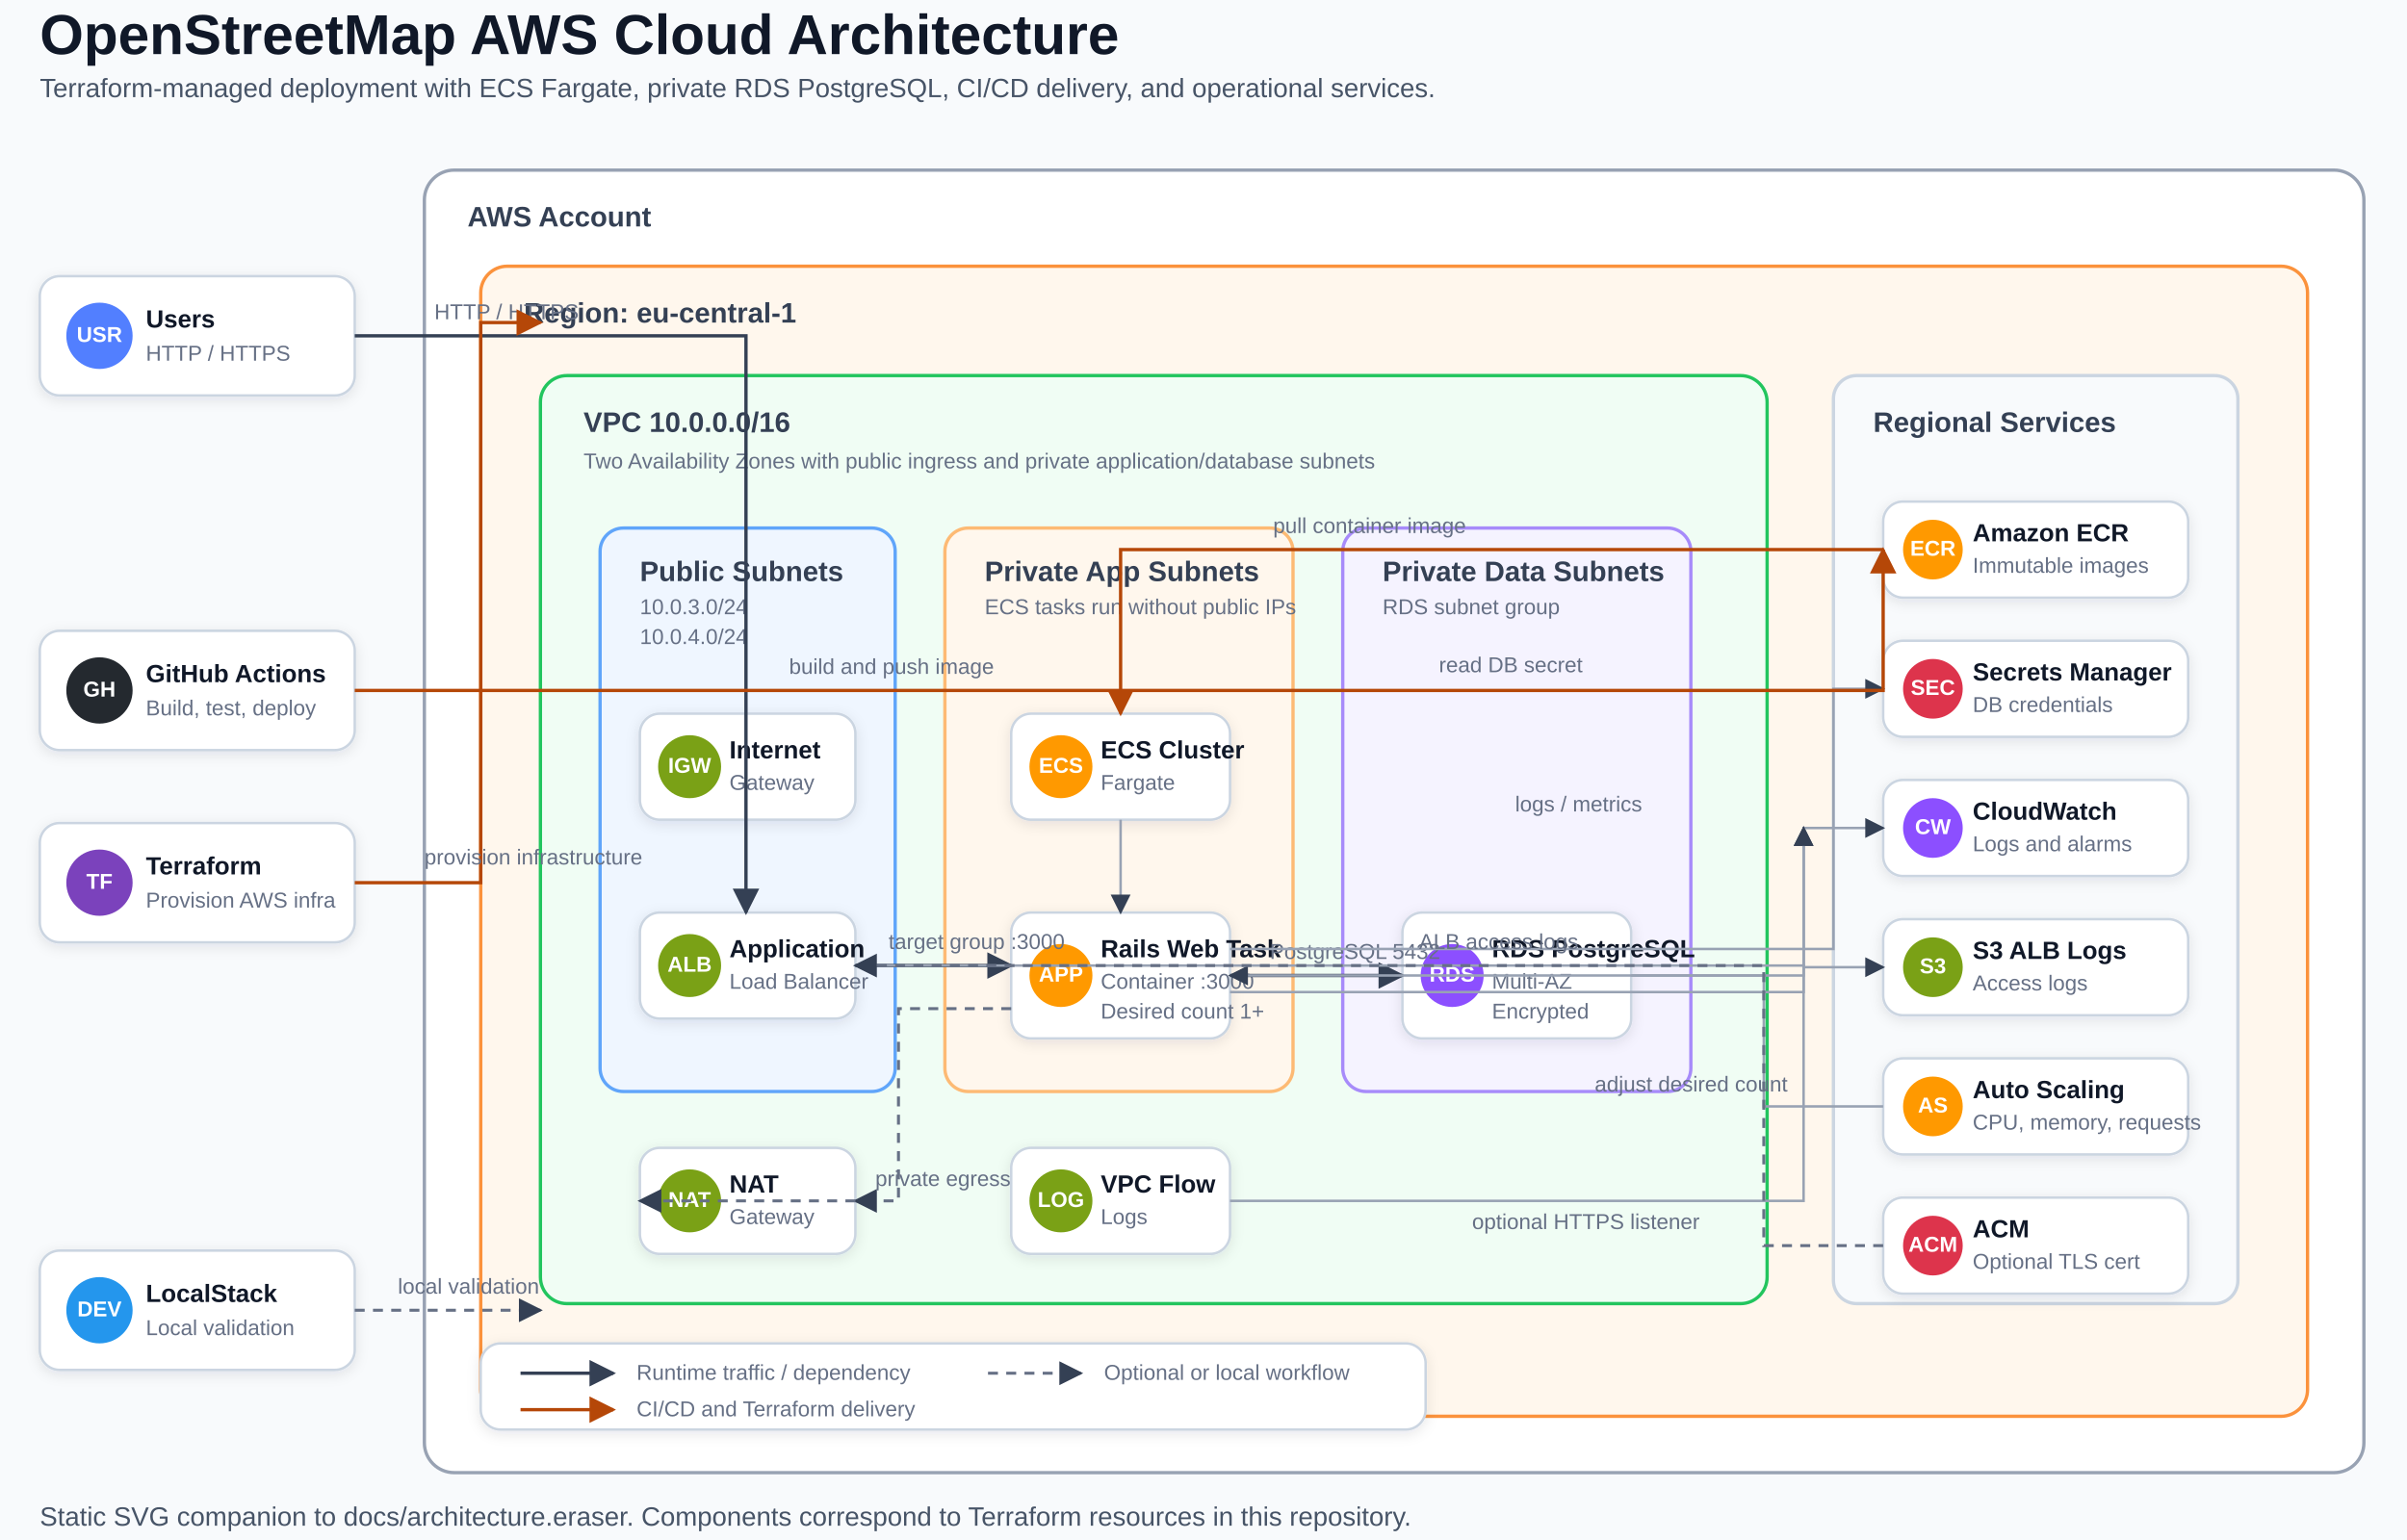
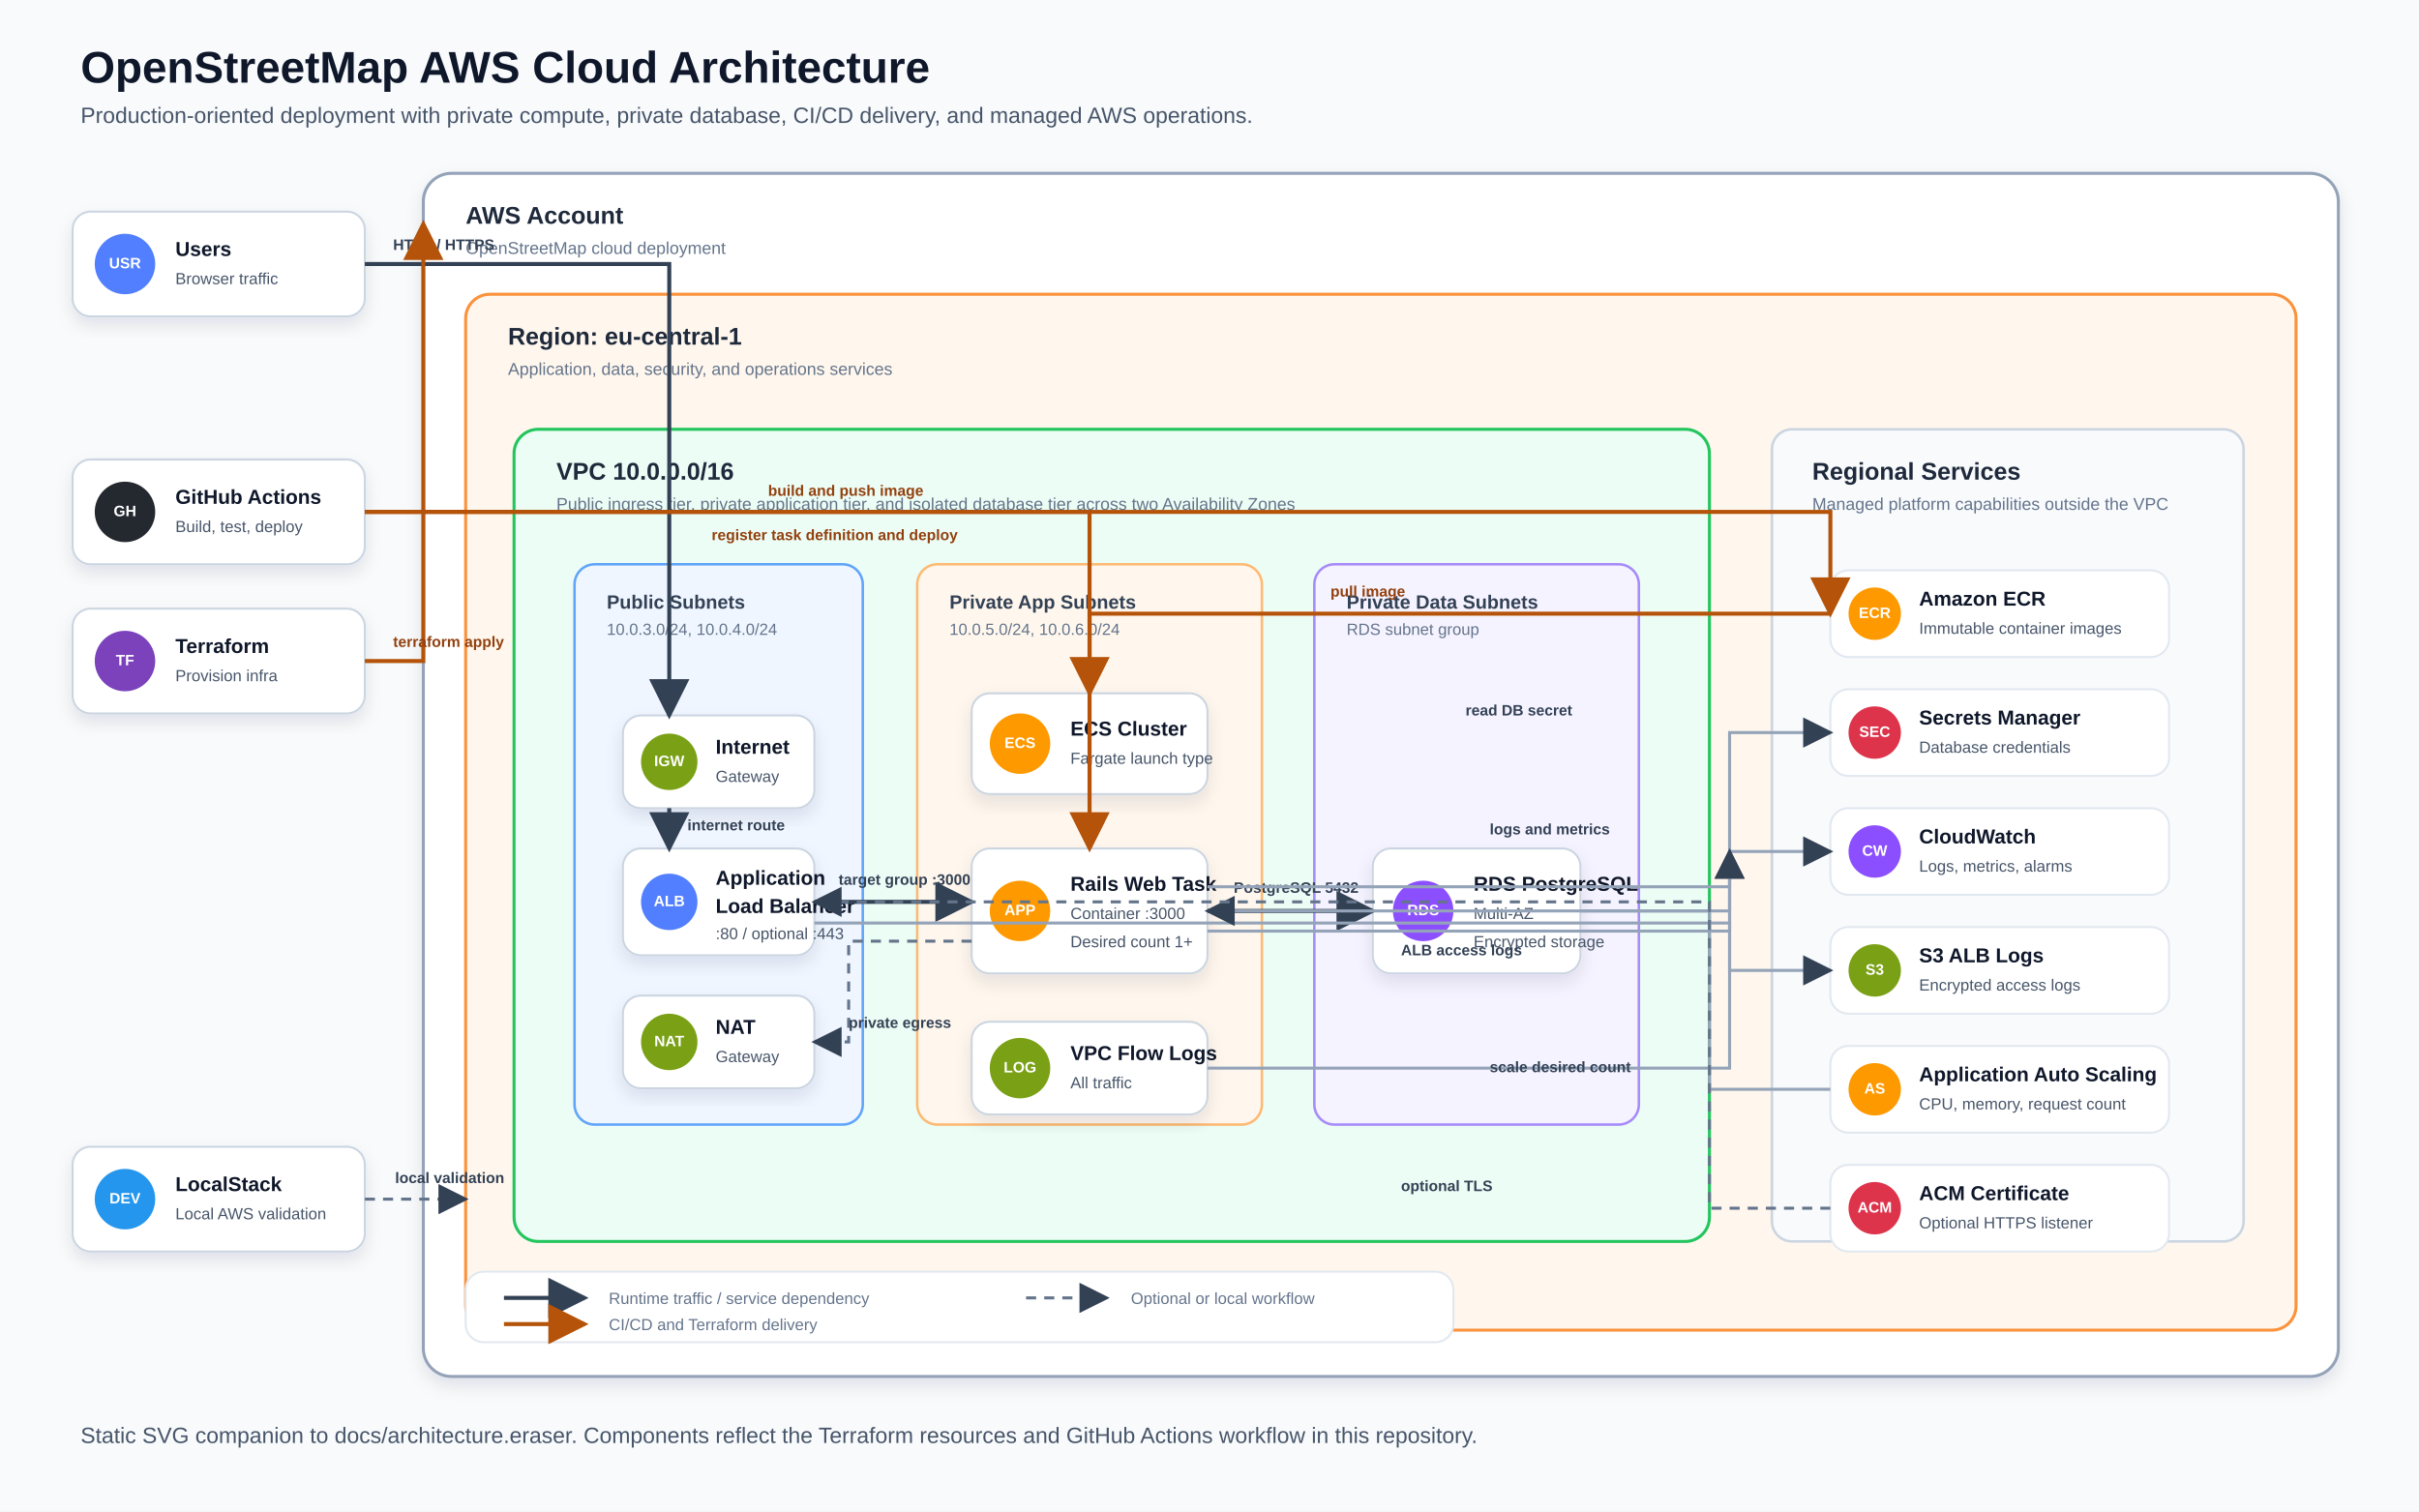
- <svg xmlns="http://www.w3.org/2000/svg" width="2400" height="1536" viewBox="24 24 1452 928" role="img" aria-labelledby="title desc">
+ <svg xmlns="http://www.w3.org/2000/svg" width="2400" height="1500" viewBox="0 0 2400 1500" role="img" aria-labelledby="title desc">
  <defs>
-     <marker id="arrow" viewBox="0 0 10 10" refX="9" refY="5" markerWidth="8" markerHeight="8" orient="auto-start-reverse">
-       <path d="M0 0 L10 5 L0 10 Z" fill="#344054" />
+     <marker id="arrow-dark" viewBox="0 0 10 10" refX="9" refY="5" markerWidth="10" markerHeight="10" orient="auto">
+       <path d="M0 0 L10 5 L0 10 Z" fill="#334155" />
    </marker>
-     <marker id="arrowDeploy" viewBox="0 0 10 10" refX="9" refY="5" markerWidth="8" markerHeight="8" orient="auto-start-reverse">
-       <path d="M0 0 L10 5 L0 10 Z" fill="#b54708" />
+     <marker id="arrow-orange" viewBox="0 0 10 10" refX="9" refY="5" markerWidth="10" markerHeight="10" orient="auto">
+       <path d="M0 0 L10 5 L0 10 Z" fill="#b45309" />
    </marker>
+     <filter id="shadow" x="-20%" y="-20%" width="140%" height="140%">
+       <feDropShadow dx="0" dy="8" stdDeviation="8" flood-color="#0f172a" flood-opacity="0.10" />
+     </filter>
    <style>
      .page { fill: #f8fafc; }
-       .title { font: 700 34px Arial, sans-serif; fill: #101828; }
-       .subtitle { font: 400 16px Arial, sans-serif; fill: #475467; }
-       .boundary { fill: #ffffff; stroke: #98a2b3; stroke-width: 2; rx: 18; }
-       .region { fill: #fff7ed; stroke: #fb923c; stroke-width: 2; rx: 16; }
-       .vpc { fill: #f0fdf4; stroke: #22c55e; stroke-width: 2; rx: 16; }
-       .zone-public { fill: #eff6ff; stroke: #60a5fa; stroke-width: 2; rx: 14; }
-       .zone-app { fill: #fff7ed; stroke: #fdba74; stroke-width: 2; rx: 14; }
-       .zone-data { fill: #f5f3ff; stroke: #a78bfa; stroke-width: 2; rx: 14; }
-       .zone-support { fill: #f8fafc; stroke: #cbd5e1; stroke-width: 2; rx: 14; }
-       .node { fill: #ffffff; stroke: #cbd5e1; stroke-width: 1.5; rx: 12; filter: drop-shadow(0 2px 4px rgba(16,24,40,.10)); }
-       .label { font: 700 17px Arial, sans-serif; fill: #344054; }
-       .small { font: 400 13px Arial, sans-serif; fill: #667085; }
-       .node-title { font: 700 15px Arial, sans-serif; fill: #101828; }
-       .node-sub { font: 400 13px Arial, sans-serif; fill: #667085; }
-       .icon { font: 700 13px Arial, sans-serif; fill: #ffffff; text-anchor: middle; dominant-baseline: middle; }
+       .header { fill: #0f172a; }
+       .title { font: 800 44px Arial, sans-serif; fill: #0f172a; }
+       .subtitle { font: 400 22px Arial, sans-serif; fill: #475569; }
+       .section-title { font: 800 24px Arial, sans-serif; fill: #1e293b; }
+       .section-subtitle { font: 400 17px Arial, sans-serif; fill: #64748b; }
+       .label { font: 800 19px Arial, sans-serif; fill: #334155; }
+       .small { font: 400 16px Arial, sans-serif; fill: #64748b; }
+       .tiny { font: 400 14px Arial, sans-serif; fill: #64748b; }
+       .card-title { font: 800 20px Arial, sans-serif; fill: #0f172a; }
+       .card-sub { font: 400 16px Arial, sans-serif; fill: #475569; }
+       .badge { font: 800 15px Arial, sans-serif; fill: #ffffff; text-anchor: middle; dominant-baseline: middle; }
+       .outer { fill: #ffffff; stroke: #94a3b8; stroke-width: 3; rx: 28; filter: url(#shadow); }
+       .region { fill: #fff7ed; stroke: #fb923c; stroke-width: 3; rx: 24; }
+       .vpc { fill: #ecfdf5; stroke: #22c55e; stroke-width: 3; rx: 24; }
+       .zone-public { fill: #eff6ff; stroke: #60a5fa; stroke-width: 2.5; rx: 20; }
+       .zone-app { fill: #fff7ed; stroke: #fdba74; stroke-width: 2.5; rx: 20; }
+       .zone-data { fill: #f5f3ff; stroke: #a78bfa; stroke-width: 2.5; rx: 20; }
+       .zone-services { fill: #f8fafc; stroke: #cbd5e1; stroke-width: 2.5; rx: 20; }
+       .node { fill: #ffffff; stroke: #cbd5e1; stroke-width: 2; rx: 18; filter: url(#shadow); }
+       .node-soft { fill: #ffffff; stroke: #e2e8f0; stroke-width: 2; rx: 18; }
      .orange { fill: #ff9900; }
      .blue { fill: #527fff; }
      .green { fill: #7aa116; }
      .purple { fill: #8c4fff; }
      .red { fill: #dd344c; }
      .dark { fill: #24292f; }
-       .line { fill: none; stroke: #344054; stroke-width: 2; marker-end: url(#arrow); }
-       .line-muted { fill: none; stroke: #667085; stroke-width: 1.8; stroke-dasharray: 6 5; marker-end: url(#arrow); }
-       .line-deploy { fill: none; stroke: #b54708; stroke-width: 2; marker-end: url(#arrowDeploy); }
-       .line-thin { fill: none; stroke: #98a2b3; stroke-width: 1.5; marker-end: url(#arrow); }
+       .docker { fill: #2496ed; }
+       .terraform { fill: #7b42bc; }
+       .flow { fill: none; stroke: #334155; stroke-width: 4; marker-end: url(#arrow-dark); }
+       .flow-soft { fill: none; stroke: #64748b; stroke-width: 3; stroke-dasharray: 10 8; marker-end: url(#arrow-dark); }
+       .flow-deploy { fill: none; stroke: #b45309; stroke-width: 4; marker-end: url(#arrow-orange); }
+       .flow-thin { fill: none; stroke: #94a3b8; stroke-width: 3; marker-end: url(#arrow-dark); }
+       .line-label { font: 700 15px Arial, sans-serif; fill: #334155; }
+       .deploy-label { font: 700 15px Arial, sans-serif; fill: #92400e; }
    </style>
  </defs>
-   <rect class="page" width="1500" height="980" />
-   <text x="48" y="56" class="title">OpenStreetMap AWS Cloud Architecture</text>
-   <text x="48" y="82" class="subtitle">Terraform-managed deployment with ECS Fargate, private RDS PostgreSQL, CI/CD delivery, and operational services.</text>
-   <rect x="48" y="190" width="190" height="72" class="node" />
-   <circle cx="84" cy="226" r="20" class="blue" />
-   <text x="84" y="226" class="icon">USR</text>
-   <text x="112" y="221" class="node-title">Users</text>
-   <text x="112" y="241" class="node-sub">HTTP / HTTPS</text>
-   <rect x="48" y="404" width="190" height="72" class="node" />
-   <circle cx="84" cy="440" r="20" class="dark" />
-   <text x="84" y="440" class="icon">GH</text>
-   <text x="112" y="435" class="node-title">GitHub Actions</text>
-   <text x="112" y="455" class="node-sub">Build, test, deploy</text>
-   <rect x="48" y="520" width="190" height="72" class="node" />
-   <circle cx="84" cy="556" r="20" fill="#7b42bc" />
-   <text x="84" y="556" class="icon">TF</text>
-   <text x="112" y="551" class="node-title">Terraform</text>
-   <text x="112" y="571" class="node-sub">Provision AWS infra</text>
-   <rect x="48" y="778" width="190" height="72" class="node" />
-   <circle cx="84" cy="814" r="20" fill="#2496ed" />
-   <text x="84" y="814" class="icon">DEV</text>
-   <text x="112" y="809" class="node-title">LocalStack</text>
-   <text x="112" y="829" class="node-sub">Local validation</text>
-   <rect x="280" y="126" width="1170" height="786" class="boundary" />
-   <text x="306" y="160" class="label">AWS Account</text>
-   <rect x="314" y="184" width="1102" height="694" class="region" />
-   <text x="340" y="218" class="label">Region: eu-central-1</text>
-   <rect x="350" y="250" width="740" height="560" class="vpc" />
-   <text x="376" y="284" class="label">VPC 10.0.0.0/16</text>
-   <text x="376" y="306" class="small">Two Availability Zones with public ingress and private application/database subnets</text>
-   <rect x="386" y="342" width="178" height="340" class="zone-public" />
-   <text x="410" y="374" class="label">Public Subnets</text>
-   <text x="410" y="394" class="small">10.0.3.0/24</text>
-   <text x="410" y="412" class="small">10.0.4.0/24</text>
-   <rect x="594" y="342" width="210" height="340" class="zone-app" />
-   <text x="618" y="374" class="label">Private App Subnets</text>
-   <text x="618" y="394" class="small">ECS tasks run without public IPs</text>
-   <rect x="834" y="342" width="210" height="340" class="zone-data" />
-   <text x="858" y="374" class="label">Private Data Subnets</text>
-   <text x="858" y="394" class="small">RDS subnet group</text>
-   <rect x="410" y="454" width="130" height="64" class="node" />
-   <circle cx="440" cy="486" r="19" class="green" />
-   <text x="440" y="486" class="icon">IGW</text>
-   <text x="464" y="481" class="node-title">Internet</text>
-   <text x="464" y="500" class="node-sub">Gateway</text>
-   <rect x="410" y="574" width="130" height="64" class="node" />
-   <circle cx="440" cy="606" r="19" class="green" />
-   <text x="440" y="606" class="icon">ALB</text>
-   <text x="464" y="601" class="node-title">Application</text>
-   <text x="464" y="620" class="node-sub">Load Balancer</text>
-   <rect x="410" y="716" width="130" height="64" class="node" />
-   <circle cx="440" cy="748" r="19" class="green" />
-   <text x="440" y="748" class="icon">NAT</text>
-   <text x="464" y="743" class="node-title">NAT</text>
-   <text x="464" y="762" class="node-sub">Gateway</text>
-   <rect x="634" y="454" width="132" height="64" class="node" />
-   <circle cx="664" cy="486" r="19" class="orange" />
-   <text x="664" y="486" class="icon">ECS</text>
-   <text x="688" y="481" class="node-title">ECS Cluster</text>
-   <text x="688" y="500" class="node-sub">Fargate</text>
-   <rect x="634" y="574" width="132" height="76" class="node" />
-   <circle cx="664" cy="612" r="19" class="orange" />
-   <text x="664" y="612" class="icon">APP</text>
-   <text x="688" y="601" class="node-title">Rails Web Task</text>
-   <text x="688" y="620" class="node-sub">Container :3000</text>
-   <text x="688" y="638" class="node-sub">Desired count 1+</text>
-   <rect x="870" y="574" width="138" height="76" class="node" />
-   <circle cx="900" cy="612" r="19" class="purple" />
-   <text x="900" y="612" class="icon">RDS</text>
-   <text x="924" y="601" class="node-title">RDS PostgreSQL</text>
-   <text x="924" y="620" class="node-sub">Multi-AZ</text>
-   <text x="924" y="638" class="node-sub">Encrypted</text>
-   <rect x="634" y="716" width="132" height="64" class="node" />
-   <circle cx="664" cy="748" r="19" class="green" />
-   <text x="664" y="748" class="icon">LOG</text>
-   <text x="688" y="743" class="node-title">VPC Flow</text>
-   <text x="688" y="762" class="node-sub">Logs</text>
-   <rect x="1130" y="250" width="244" height="560" class="zone-support" />
-   <text x="1154" y="284" class="label">Regional Services</text>
-   <rect x="1160" y="326" width="184" height="58" class="node" />
-   <circle cx="1190" cy="355" r="18" class="orange" />
-   <text x="1190" y="355" class="icon">ECR</text>
-   <text x="1214" y="350" class="node-title">Amazon ECR</text>
-   <text x="1214" y="369" class="node-sub">Immutable images</text>
-   <rect x="1160" y="410" width="184" height="58" class="node" />
-   <circle cx="1190" cy="439" r="18" class="red" />
-   <text x="1190" y="439" class="icon">SEC</text>
-   <text x="1214" y="434" class="node-title">Secrets Manager</text>
-   <text x="1214" y="453" class="node-sub">DB credentials</text>
-   <rect x="1160" y="494" width="184" height="58" class="node" />
-   <circle cx="1190" cy="523" r="18" class="purple" />
-   <text x="1190" y="523" class="icon">CW</text>
-   <text x="1214" y="518" class="node-title">CloudWatch</text>
-   <text x="1214" y="537" class="node-sub">Logs and alarms</text>
-   <rect x="1160" y="578" width="184" height="58" class="node" />
-   <circle cx="1190" cy="607" r="18" class="green" />
-   <text x="1190" y="607" class="icon">S3</text>
-   <text x="1214" y="602" class="node-title">S3 ALB Logs</text>
-   <text x="1214" y="621" class="node-sub">Access logs</text>
-   <rect x="1160" y="662" width="184" height="58" class="node" />
-   <circle cx="1190" cy="691" r="18" class="orange" />
-   <text x="1190" y="691" class="icon">AS</text>
-   <text x="1214" y="686" class="node-title">Auto Scaling</text>
-   <text x="1214" y="705" class="node-sub">CPU, memory, requests</text>
-   <rect x="1160" y="746" width="184" height="58" class="node" />
-   <circle cx="1190" cy="775" r="18" class="red" />
-   <text x="1190" y="775" class="icon">ACM</text>
-   <text x="1214" y="770" class="node-title">ACM</text>
-   <text x="1214" y="789" class="node-sub">Optional TLS cert</text>
-   <path d="M238 226 H474 V574" class="line" />
-   <text x="286" y="216" class="small">HTTP / HTTPS</text>
-   <path d="M540 606 H634" class="line" />
-   <text x="560" y="596" class="small">target group :3000</text>
-   <path d="M700 518 V574" class="line-thin" />
-   <path d="M766 612 H870" class="line" />
-   <text x="790" y="602" class="small">PostgreSQL 5432</text>
-   <path d="M634 632 H566 V748 H540" class="line-muted" />
-   <path d="M540 748 H410" class="line-muted" />
-   <text x="552" y="739" class="small">private egress</text>
-   <path d="M766 596 H1130 V439 H1160" class="line-thin" />
-   <text x="892" y="429" class="small">read DB secret</text>
-   <path d="M766 622 H1112 V523 H1160" class="line-thin" />
-   <path d="M766 748 H1112 V523" class="line-thin" />
-   <path d="M1008 612 H1112 V523" class="line-thin" />
-   <text x="938" y="513" class="small">logs / metrics</text>
-   <path d="M540 606 H1112 V607 H1160" class="line-thin" />
-   <text x="880" y="596" class="small">ALB access logs</text>
-   <path d="M1160 691 H1088 V612 H766" class="line-thin" />
-   <text x="986" y="682" class="small">adjust desired count</text>
-   <path d="M1160 775 H1088 V606 H540" class="line-muted" />
-   <text x="912" y="765" class="small">optional HTTPS listener</text>
-   <path d="M238 440 H1160 V355" class="line-deploy" />
-   <text x="500" y="430" class="small">build and push image</text>
-   <path d="M1160 355 H700 V454" class="line-deploy" />
-   <text x="792" y="345" class="small">pull container image</text>
-   <path d="M238 556 H314 V218 H350" class="line-deploy" />
-   <text x="280" y="545" class="small">provision infrastructure</text>
-   <path d="M238 814 H350" class="line-muted" />
-   <text x="264" y="804" class="small">local validation</text>
-   <rect x="314" y="834" width="570" height="52" class="node" />
-   <line x1="338" y1="852" x2="394" y2="852" class="line" />
-   <text x="408" y="856" class="small">Runtime traffic / dependency</text>
-   <line x1="338" y1="874" x2="394" y2="874" class="line-deploy" />
-   <text x="408" y="878" class="small">CI/CD and Terraform delivery</text>
-   <line x1="620" y1="852" x2="676" y2="852" class="line-muted" />
-   <text x="690" y="856" class="small">Optional or local workflow</text>
-   <text x="48" y="944" class="subtitle">Static SVG companion to docs/architecture.eraser. Components correspond to Terraform resources in this repository.</text>
+   <rect class="page" width="2400" height="1500" />
+   <text x="80" y="82" class="title">OpenStreetMap AWS Cloud Architecture</text>
+   <text x="80" y="122" class="subtitle">Production-oriented deployment with private compute, private database, CI/CD delivery, and managed AWS operations.</text>
+   <rect x="72" y="210" width="290" height="104" class="node" />
+   <circle cx="124" cy="262" r="30" class="blue" />
+   <text x="124" y="262" class="badge">USR</text>
+   <text x="174" y="254" class="card-title">Users</text>
+   <text x="174" y="282" class="card-sub">Browser traffic</text>
+   <rect x="72" y="456" width="290" height="104" class="node" />
+   <circle cx="124" cy="508" r="30" class="dark" />
+   <text x="124" y="508" class="badge">GH</text>
+   <text x="174" y="500" class="card-title">GitHub Actions</text>
+   <text x="174" y="528" class="card-sub">Build, test, deploy</text>
+   <rect x="72" y="604" width="290" height="104" class="node" />
+   <circle cx="124" cy="656" r="30" class="terraform" />
+   <text x="124" y="656" class="badge">TF</text>
+   <text x="174" y="648" class="card-title">Terraform</text>
+   <text x="174" y="676" class="card-sub">Provision infra</text>
+   <rect x="72" y="1138" width="290" height="104" class="node" />
+   <circle cx="124" cy="1190" r="30" class="docker" />
+   <text x="124" y="1190" class="badge">DEV</text>
+   <text x="174" y="1182" class="card-title">LocalStack</text>
+   <text x="174" y="1210" class="card-sub">Local AWS validation</text>
+   <rect x="420" y="172" width="1900" height="1194" class="outer" />
+   <text x="462" y="222" class="section-title">AWS Account</text>
+   <text x="462" y="252" class="section-subtitle">OpenStreetMap cloud deployment</text>
+   <rect x="462" y="292" width="1816" height="1028" class="region" />
+   <text x="504" y="342" class="section-title">Region: eu-central-1</text>
+   <text x="504" y="372" class="section-subtitle">Application, data, security, and operations services</text>
+   <rect x="510" y="426" width="1186" height="806" class="vpc" />
+   <text x="552" y="476" class="section-title">VPC 10.0.0.0/16</text>
+   <text x="552" y="506" class="section-subtitle">Public ingress tier, private application tier, and isolated database tier across two Availability Zones</text>
+   <rect x="570" y="560" width="286" height="556" class="zone-public" />
+   <text x="602" y="604" class="label">Public Subnets</text>
+   <text x="602" y="630" class="small">10.0.3.0/24, 10.0.4.0/24</text>
+   <rect x="618" y="710" width="190" height="92" class="node" />
+   <circle cx="664" cy="756" r="28" class="green" />
+   <text x="664" y="756" class="badge">IGW</text>
+   <text x="710" y="748" class="card-title">Internet</text>
+   <text x="710" y="776" class="card-sub">Gateway</text>
+   <rect x="618" y="842" width="190" height="106" class="node" />
+   <circle cx="664" cy="895" r="28" class="blue" />
+   <text x="664" y="895" class="badge">ALB</text>
+   <text x="710" y="878" class="card-title">Application</text>
+   <text x="710" y="906" class="card-title">Load Balancer</text>
+   <text x="710" y="932" class="card-sub">:80 / optional :443</text>
+   <rect x="618" y="988" width="190" height="92" class="node" />
+   <circle cx="664" cy="1034" r="28" class="green" />
+   <text x="664" y="1034" class="badge">NAT</text>
+   <text x="710" y="1026" class="card-title">NAT</text>
+   <text x="710" y="1054" class="card-sub">Gateway</text>
+   <rect x="910" y="560" width="342" height="556" class="zone-app" />
+   <text x="942" y="604" class="label">Private App Subnets</text>
+   <text x="942" y="630" class="small">10.0.5.0/24, 10.0.6.0/24</text>
+   <rect x="964" y="688" width="234" height="100" class="node" />
+   <circle cx="1012" cy="738" r="30" class="orange" />
+   <text x="1012" y="738" class="badge">ECS</text>
+   <text x="1062" y="730" class="card-title">ECS Cluster</text>
+   <text x="1062" y="758" class="card-sub">Fargate launch type</text>
+   <rect x="964" y="842" width="234" height="124" class="node" />
+   <circle cx="1012" cy="904" r="30" class="orange" />
+   <text x="1012" y="904" class="badge">APP</text>
+   <text x="1062" y="884" class="card-title">Rails Web Task</text>
+   <text x="1062" y="912" class="card-sub">Container :3000</text>
+   <text x="1062" y="940" class="card-sub">Desired count 1+</text>
+   <rect x="964" y="1014" width="234" height="92" class="node" />
+   <circle cx="1012" cy="1060" r="30" class="green" />
+   <text x="1012" y="1060" class="badge">LOG</text>
+   <text x="1062" y="1052" class="card-title">VPC Flow Logs</text>
+   <text x="1062" y="1080" class="card-sub">All traffic</text>
+   <rect x="1304" y="560" width="322" height="556" class="zone-data" />
+   <text x="1336" y="604" class="label">Private Data Subnets</text>
+   <text x="1336" y="630" class="small">RDS subnet group</text>
+   <rect x="1362" y="842" width="206" height="124" class="node" />
+   <circle cx="1412" cy="904" r="30" class="purple" />
+   <text x="1412" y="904" class="badge">RDS</text>
+   <text x="1462" y="884" class="card-title">RDS PostgreSQL</text>
+   <text x="1462" y="912" class="card-sub">Multi-AZ</text>
+   <text x="1462" y="940" class="card-sub">Encrypted storage</text>
+   <rect x="1758" y="426" width="468" height="806" class="zone-services" />
+   <text x="1798" y="476" class="section-title">Regional Services</text>
+   <text x="1798" y="506" class="section-subtitle">Managed platform capabilities outside the VPC</text>
+   <rect x="1816" y="566" width="336" height="86" class="node-soft" />
+   <circle cx="1860" cy="609" r="26" class="orange" />
+   <text x="1860" y="609" class="badge">ECR</text>
+   <text x="1904" y="601" class="card-title">Amazon ECR</text>
+   <text x="1904" y="629" class="card-sub">Immutable container images</text>
+   <rect x="1816" y="684" width="336" height="86" class="node-soft" />
+   <circle cx="1860" cy="727" r="26" class="red" />
+   <text x="1860" y="727" class="badge">SEC</text>
+   <text x="1904" y="719" class="card-title">Secrets Manager</text>
+   <text x="1904" y="747" class="card-sub">Database credentials</text>
+   <rect x="1816" y="802" width="336" height="86" class="node-soft" />
+   <circle cx="1860" cy="845" r="26" class="purple" />
+   <text x="1860" y="845" class="badge">CW</text>
+   <text x="1904" y="837" class="card-title">CloudWatch</text>
+   <text x="1904" y="865" class="card-sub">Logs, metrics, alarms</text>
+   <rect x="1816" y="920" width="336" height="86" class="node-soft" />
+   <circle cx="1860" cy="963" r="26" class="green" />
+   <text x="1860" y="963" class="badge">S3</text>
+   <text x="1904" y="955" class="card-title">S3 ALB Logs</text>
+   <text x="1904" y="983" class="card-sub">Encrypted access logs</text>
+   <rect x="1816" y="1038" width="336" height="86" class="node-soft" />
+   <circle cx="1860" cy="1081" r="26" class="orange" />
+   <text x="1860" y="1081" class="badge">AS</text>
+   <text x="1904" y="1073" class="card-title">Application Auto Scaling</text>
+   <text x="1904" y="1101" class="card-sub">CPU, memory, request count</text>
+   <rect x="1816" y="1156" width="336" height="86" class="node-soft" />
+   <circle cx="1860" cy="1199" r="26" class="red" />
+   <text x="1860" y="1199" class="badge">ACM</text>
+   <text x="1904" y="1191" class="card-title">ACM Certificate</text>
+   <text x="1904" y="1219" class="card-sub">Optional HTTPS listener</text>
+   <path d="M362 262 H664 V710" class="flow" />
+   <text x="390" y="248" class="line-label">HTTP / HTTPS</text>
+   <path d="M664 802 V842" class="flow" />
+   <text x="682" y="824" class="line-label">internet route</text>
+   <path d="M808 895 H964" class="flow" />
+   <text x="832" y="878" class="line-label">target group :3000</text>
+   <path d="M1081 788 V842" class="flow-thin" />
+   <path d="M1198 904 H1362" class="flow" />
+   <text x="1224" y="886" class="line-label">PostgreSQL 5432</text>
+   <path d="M964 934 H842 V1034 H808" class="flow-soft" />
+   <text x="842" y="1020" class="line-label">private egress</text>
+   <path d="M1198 880 H1716 V727 H1816" class="flow-thin" />
+   <text x="1454" y="710" class="line-label">read DB secret</text>
+   <path d="M1198 924 H1716 V845 H1816" class="flow-thin" />
+   <path d="M1568 904 H1716 V845" class="flow-thin" />
+   <path d="M1198 1060 H1716 V845" class="flow-thin" />
+   <text x="1478" y="828" class="line-label">logs and metrics</text>
+   <path d="M808 916 H1716 V963 H1816" class="flow-thin" />
+   <text x="1390" y="948" class="line-label">ALB access logs</text>
+   <path d="M1816 1081 H1696 V904 H1198" class="flow-thin" />
+   <text x="1478" y="1064" class="line-label">scale desired count</text>
+   <path d="M1816 1199 H1696 V895 H808" class="flow-soft" />
+   <text x="1390" y="1182" class="line-label">optional TLS</text>
+   <path d="M362 508 H1816 V609" class="flow-deploy" />
+   <text x="762" y="492" class="deploy-label">build and push image</text>
+   <path d="M1816 609 H1081 V688" class="flow-deploy" />
+   <text x="1320" y="592" class="deploy-label">pull image</text>
+   <path d="M362 508 H1081 V842" class="flow-deploy" />
+   <text x="706" y="536" class="deploy-label">register task definition and deploy</text>
+   <path d="M362 656 H420 V222" class="flow-deploy" />
+   <text x="390" y="642" class="deploy-label">terraform apply</text>
+   <path d="M362 1190 H462" class="flow-soft" />
+   <text x="392" y="1174" class="line-label">local validation</text>
+   <rect x="462" y="1262" width="980" height="70" class="node-soft" />
+   <line x1="500" y1="1288" x2="580" y2="1288" class="flow" />
+   <text x="604" y="1294" class="small">Runtime traffic / service dependency</text>
+   <line x1="500" y1="1314" x2="580" y2="1314" class="flow-deploy" />
+   <text x="604" y="1320" class="small">CI/CD and Terraform delivery</text>
+   <line x1="1018" y1="1288" x2="1098" y2="1288" class="flow-soft" />
+   <text x="1122" y="1294" class="small">Optional or local workflow</text>
+   <text x="80" y="1432" class="subtitle">Static SVG companion to docs/architecture.eraser. Components reflect the Terraform resources and GitHub Actions workflow in this repository.</text>
</svg>
